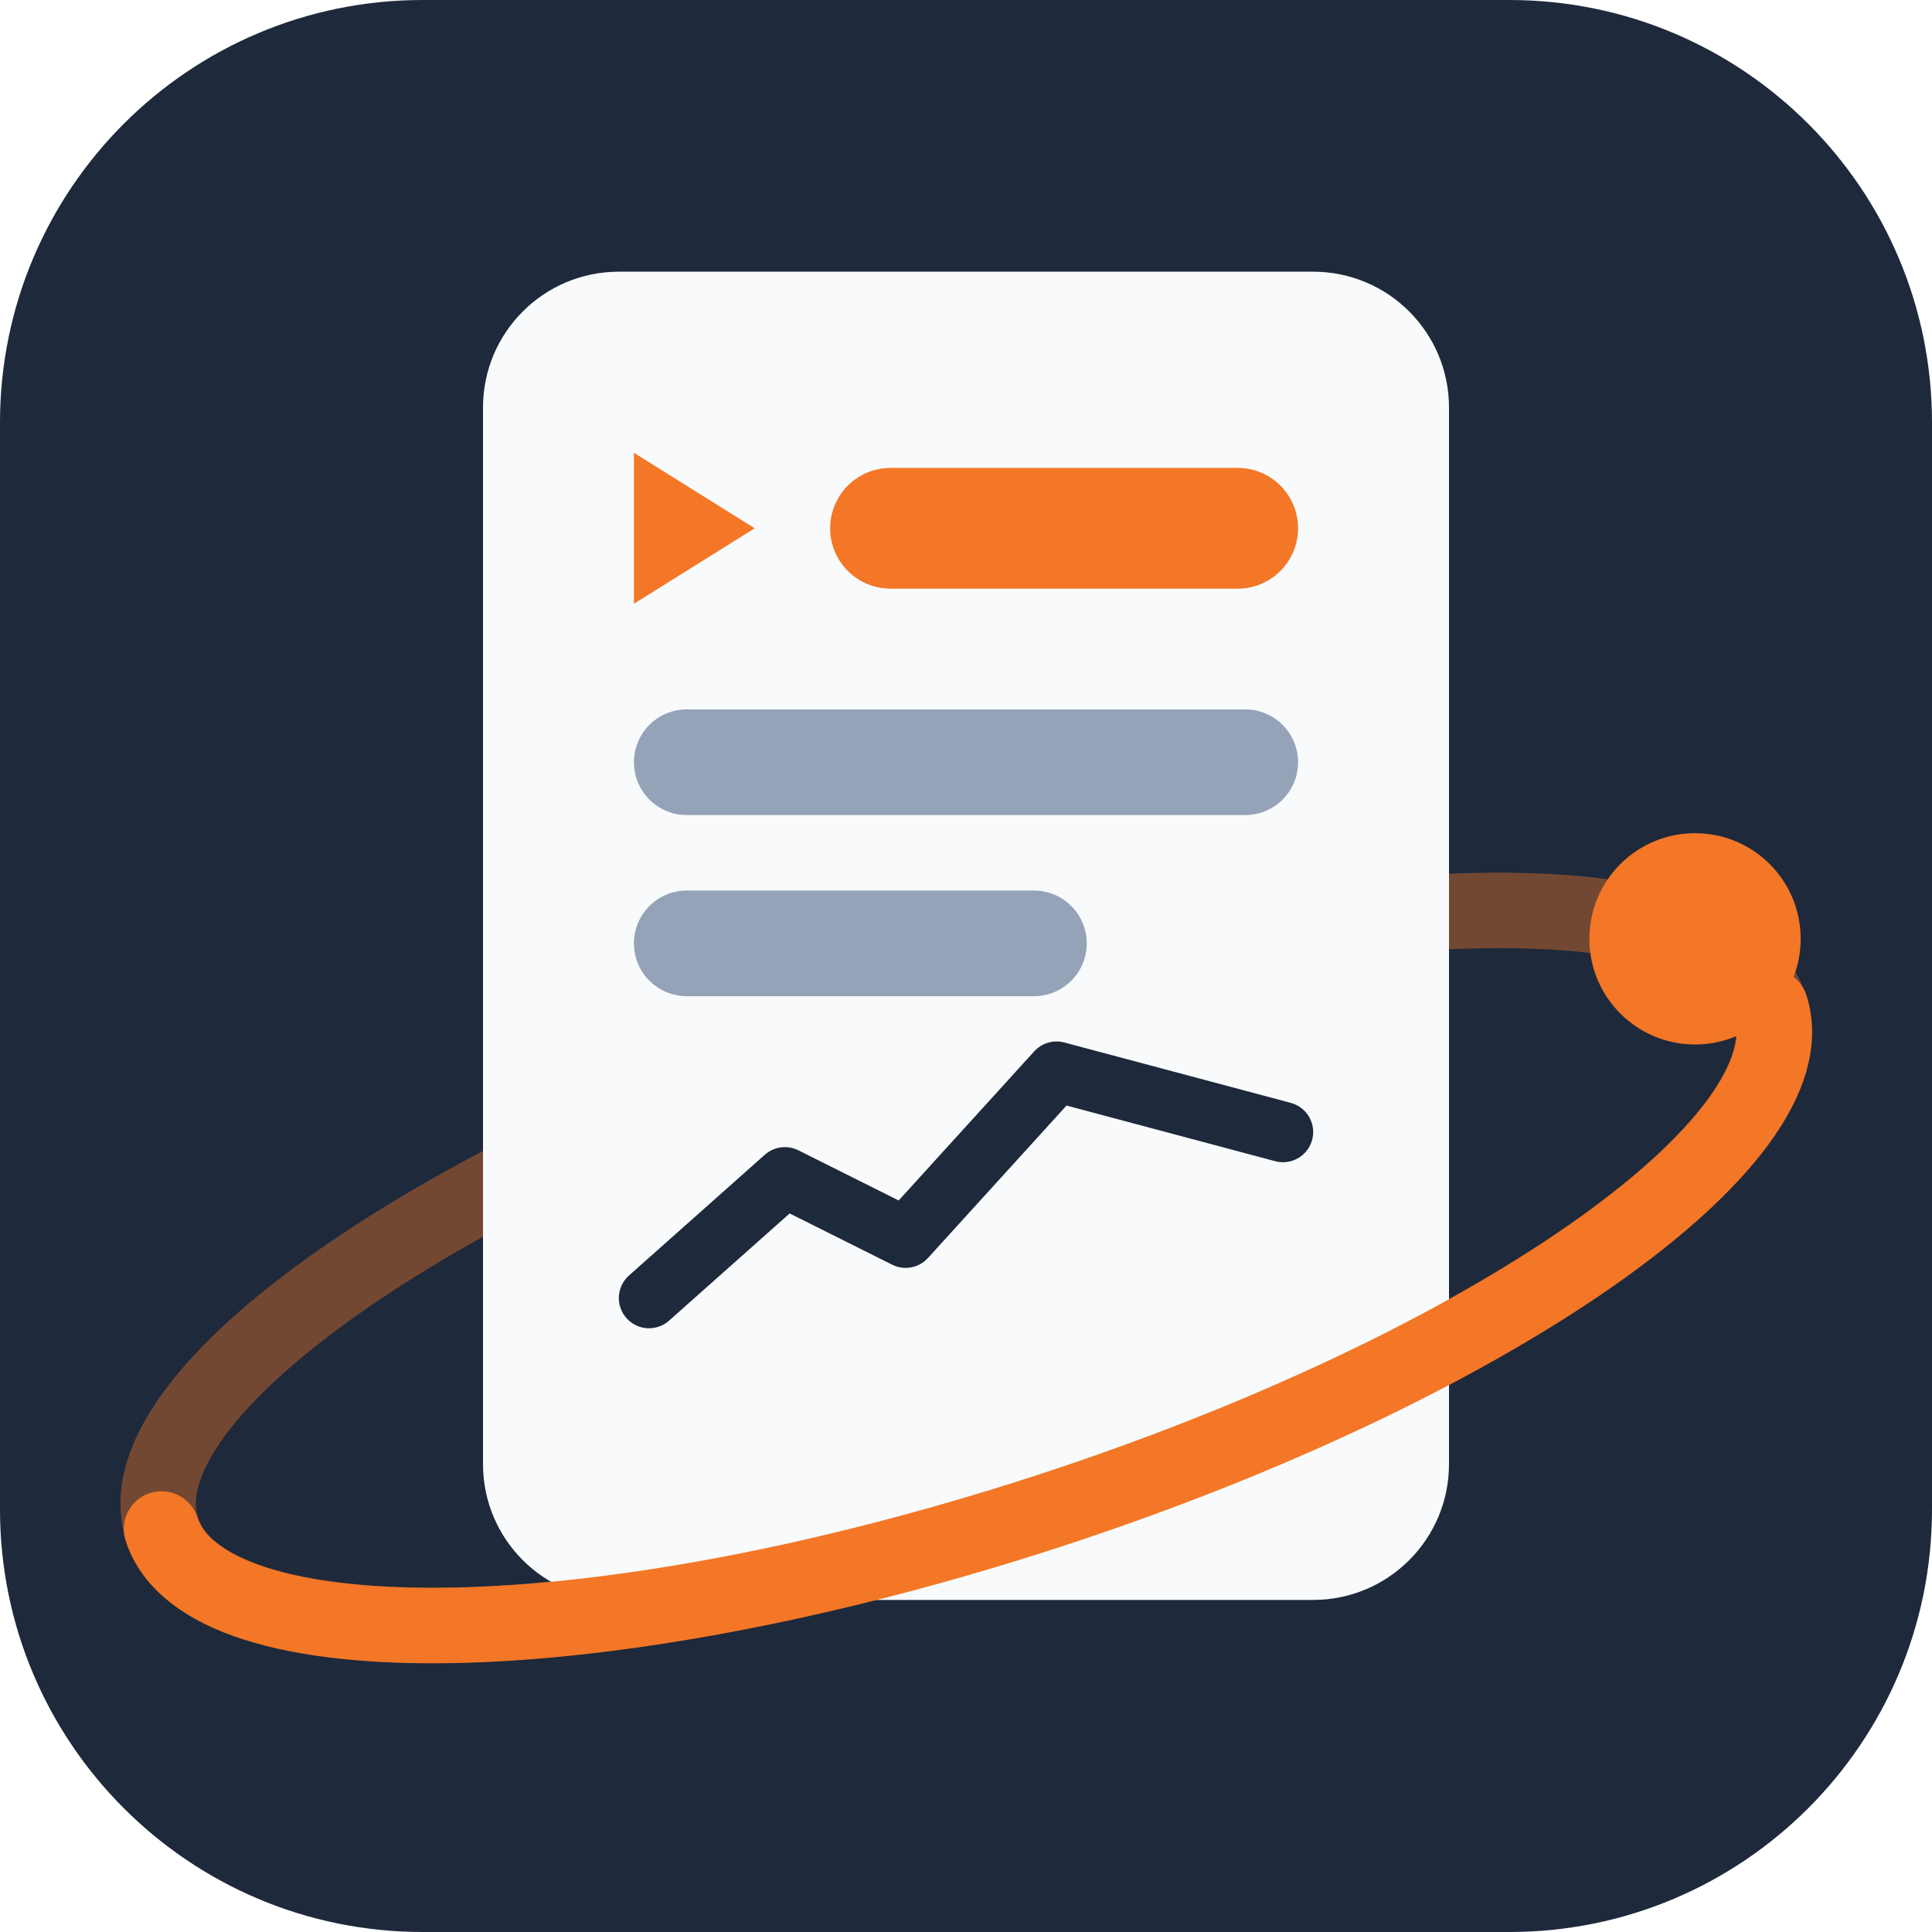
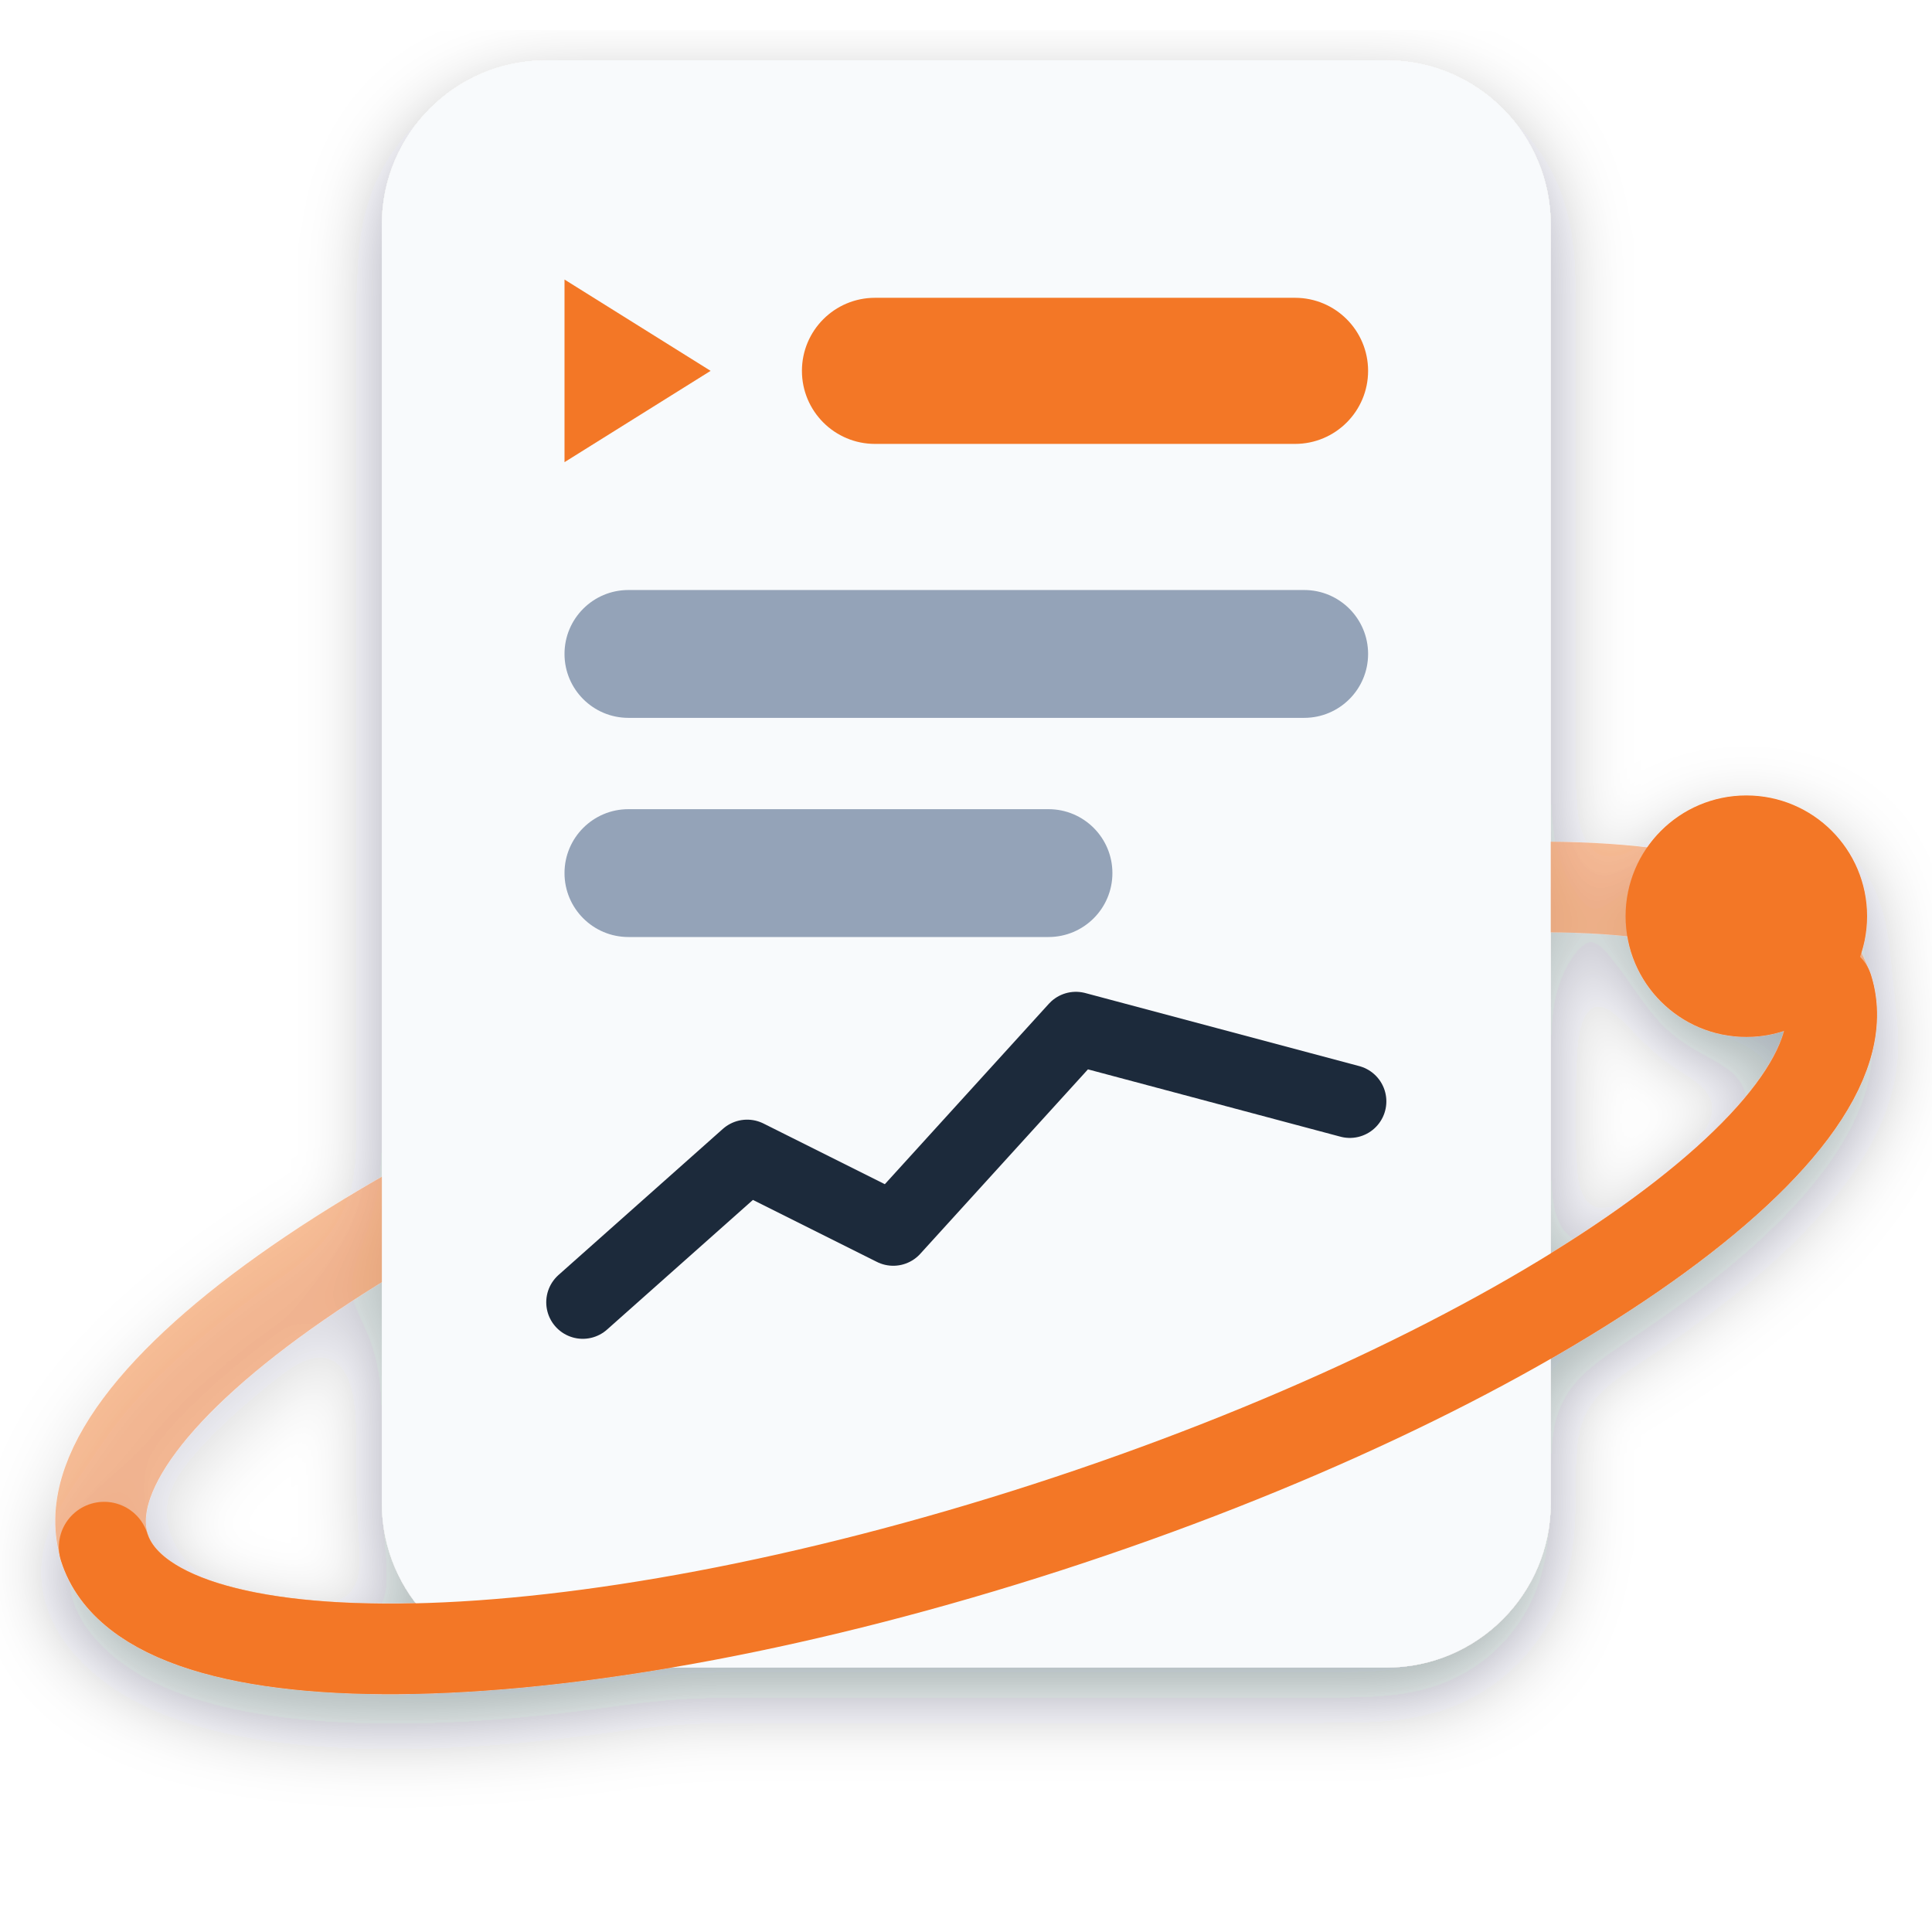
<svg xmlns="http://www.w3.org/2000/svg" viewBox="0 0 128 128" width="128" height="128" role="img" aria-label="Live Notebooks for Jupyter">
-   <rect width="128" height="128" rx="28" fill="#1E293B" />
-   <ellipse cx="64" cy="84" rx="56" ry="17" fill="none" stroke="#F37726" stroke-width="5" stroke-opacity="0.4" transform="rotate(-18 64 84)" />
-   <rect x="32" y="18" width="64" height="88" rx="9" fill="#F8FAFC" />
-   <path d="M42 30 l8 5 l-8 5 z" fill="#F37726" />
-   <rect x="55" y="31" width="31" height="8" rx="4" fill="#F37726" />
-   <rect x="42" y="47" width="44" height="7" rx="3.5" fill="#94A3B8" />
-   <rect x="42" y="59" width="30" height="7" rx="3.5" fill="#94A3B8" />
-   <polyline points="43,86 52,78 60,82 70,71 85,75" fill="none" stroke="#1E293B" stroke-width="4" stroke-linecap="round" stroke-linejoin="round" />
-   <path d="M10.7 101.3 A56 17 -18 0 0 117.3 66.7" fill="none" stroke="#F37726" stroke-width="5" stroke-linecap="round" />
-   <circle cx="112.3" cy="62.2" r="7" fill="#F37726" />
+   <defs>
+     <filter id="shadow" x="-10%" y="-10%" width="120%" height="125%">
+       <feDropShadow dx="0" dy="2" stdDeviation="2.5" flood-color="#0F172A" flood-opacity="0.35" />
+     </filter>
+   </defs>
+   <g filter="url(#shadow)">
+     <ellipse cx="64" cy="84" rx="60" ry="18" fill="none" stroke="#F37726" stroke-width="6" stroke-opacity="0.45" transform="rotate(-18 64 84)" />
+     <g transform="translate(25.3 4) scale(1.21) translate(-32 -18)">
+       <rect x="32" y="18" width="64" height="88" rx="9" fill="#F8FAFC" />
+       <path d="M42 30 l8 5 l-8 5 z" fill="#F37726" />
+       <rect x="55" y="31" width="31" height="8" rx="4" fill="#F37726" />
+       <rect x="42" y="47" width="44" height="7" rx="3.5" fill="#94A3B8" />
+       <rect x="42" y="59" width="30" height="7" rx="3.5" fill="#94A3B8" />
+       <polyline points="43,86 52,78 60,82 70,71 85,75" fill="none" stroke="#1E293B" stroke-width="4" stroke-linecap="round" stroke-linejoin="round" />
+     </g>
+     <path d="M6.9 102.5 A60 18 -18 0 0 121.1 65.5" fill="none" stroke="#F37726" stroke-width="6" stroke-linecap="round" />
+     <circle cx="115.7" cy="60.7" r="8" fill="#F37726" />
+   </g>
</svg>
